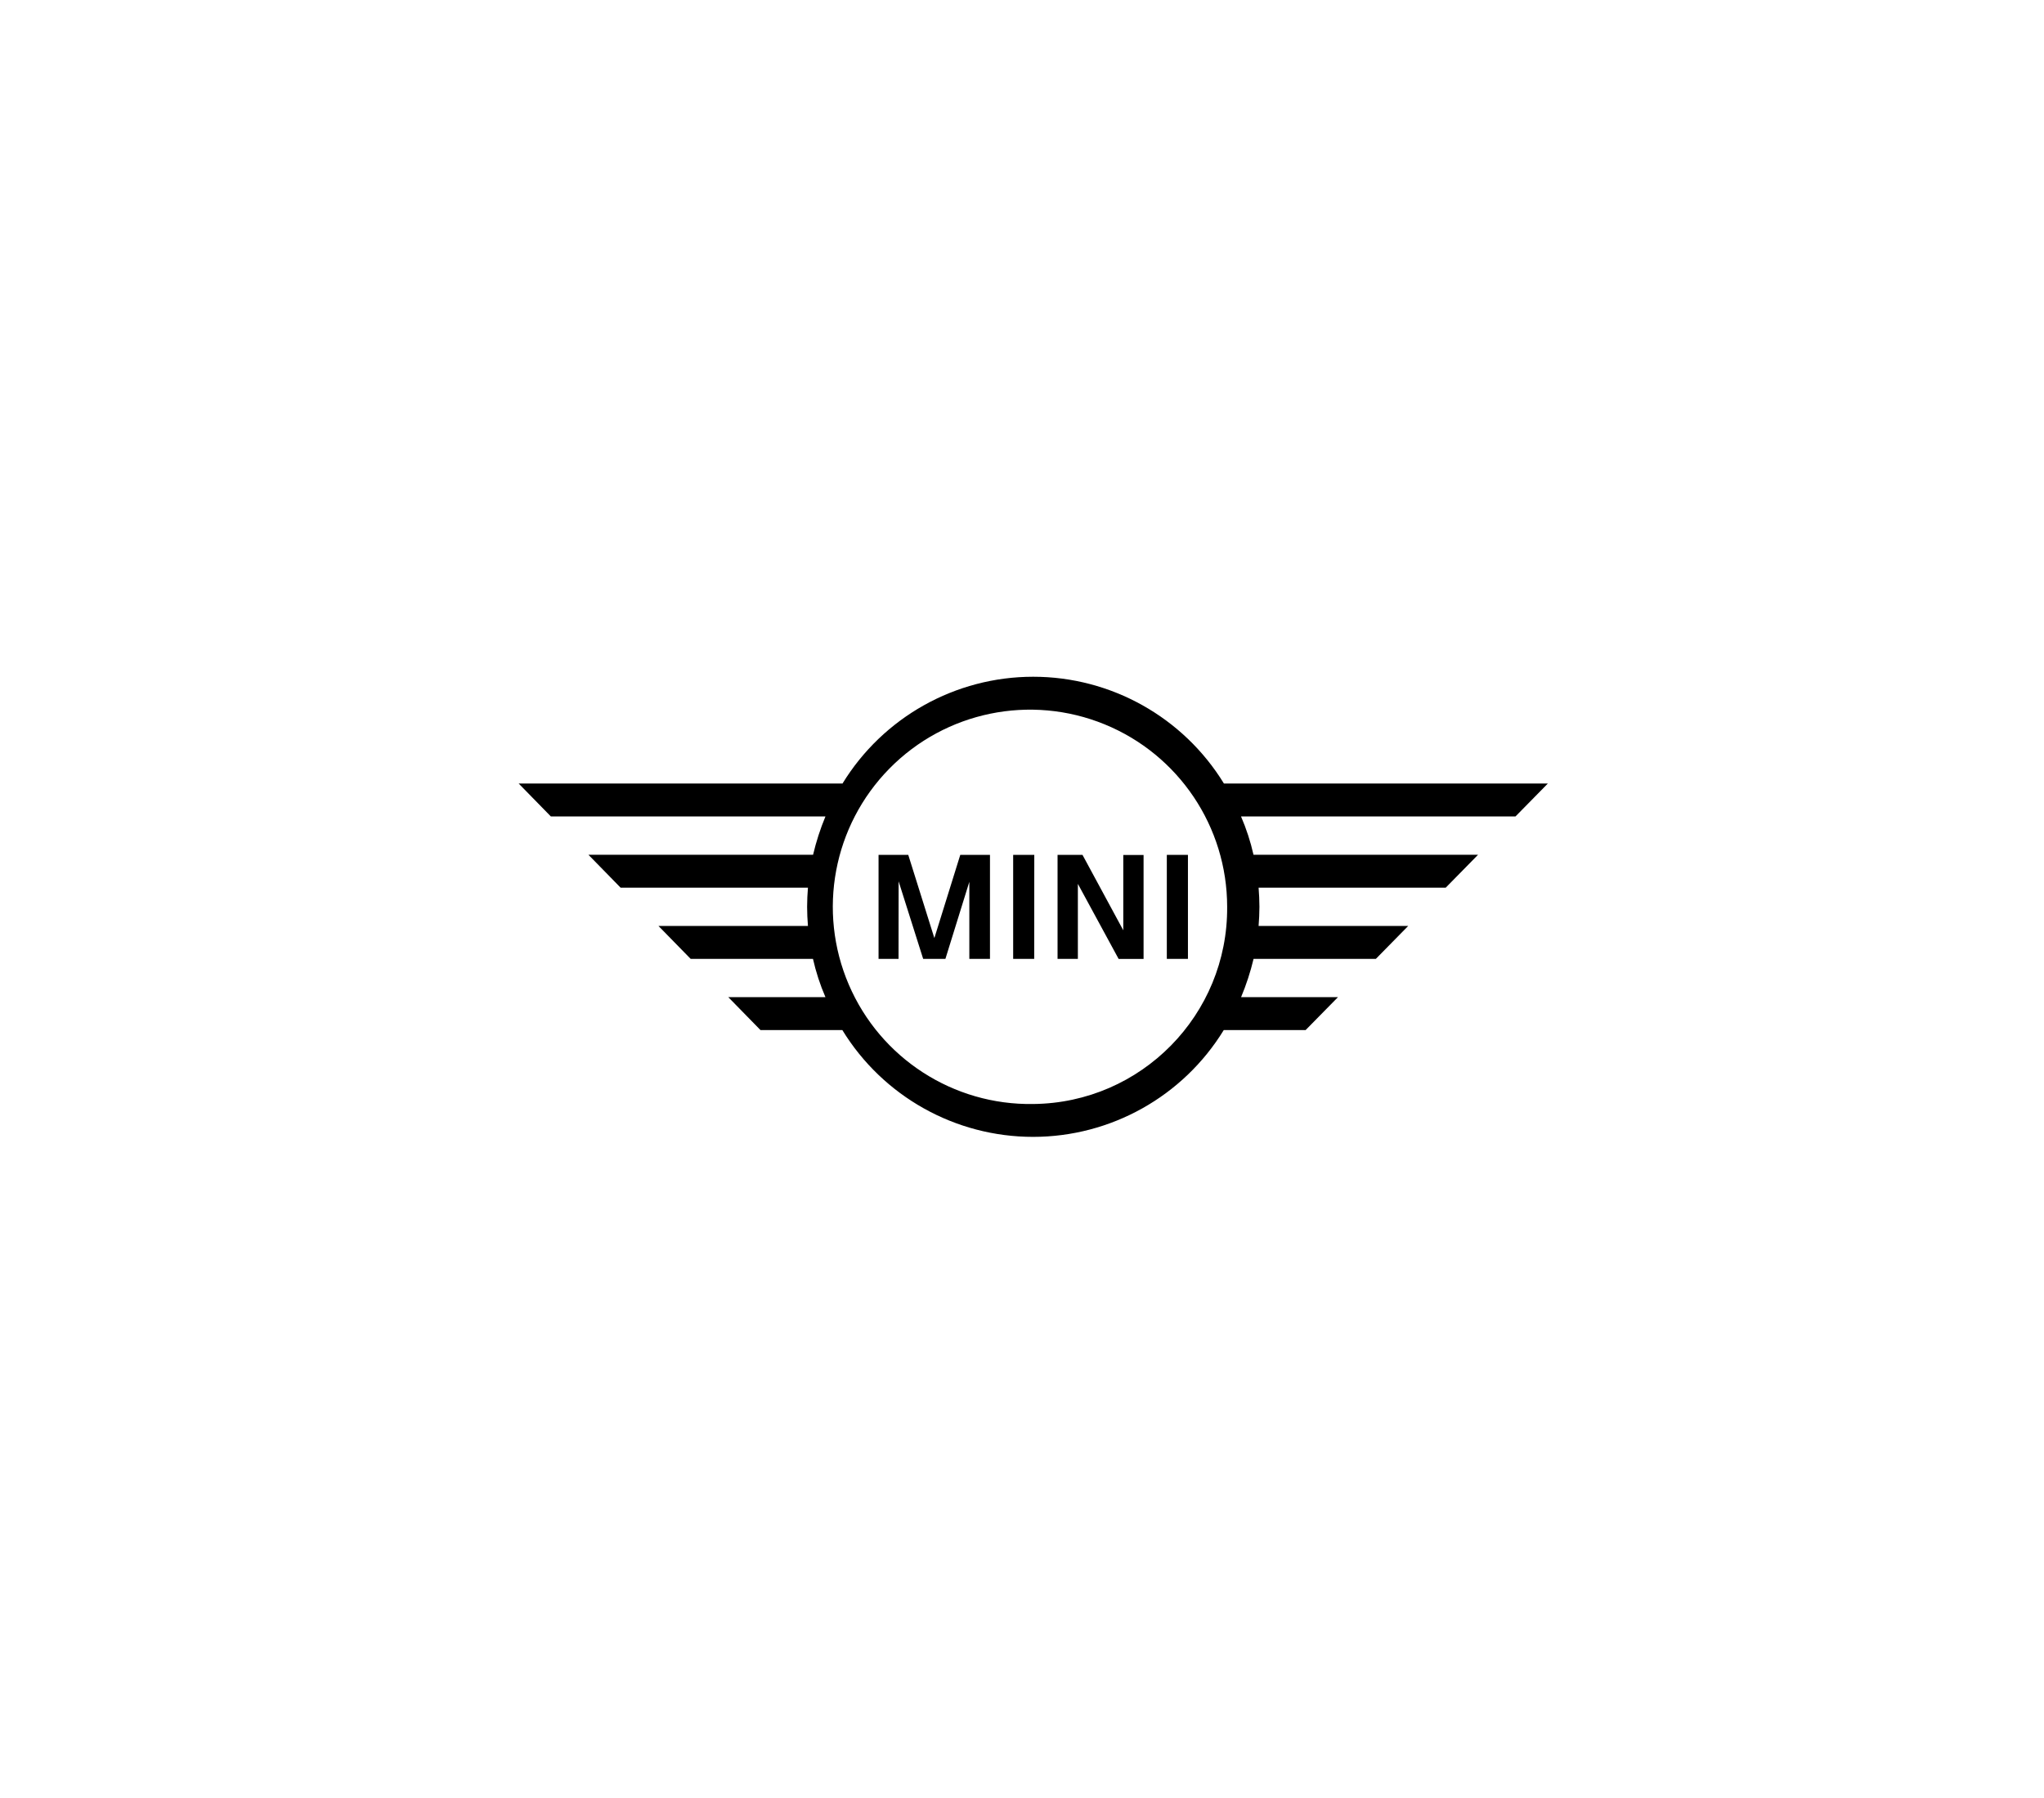
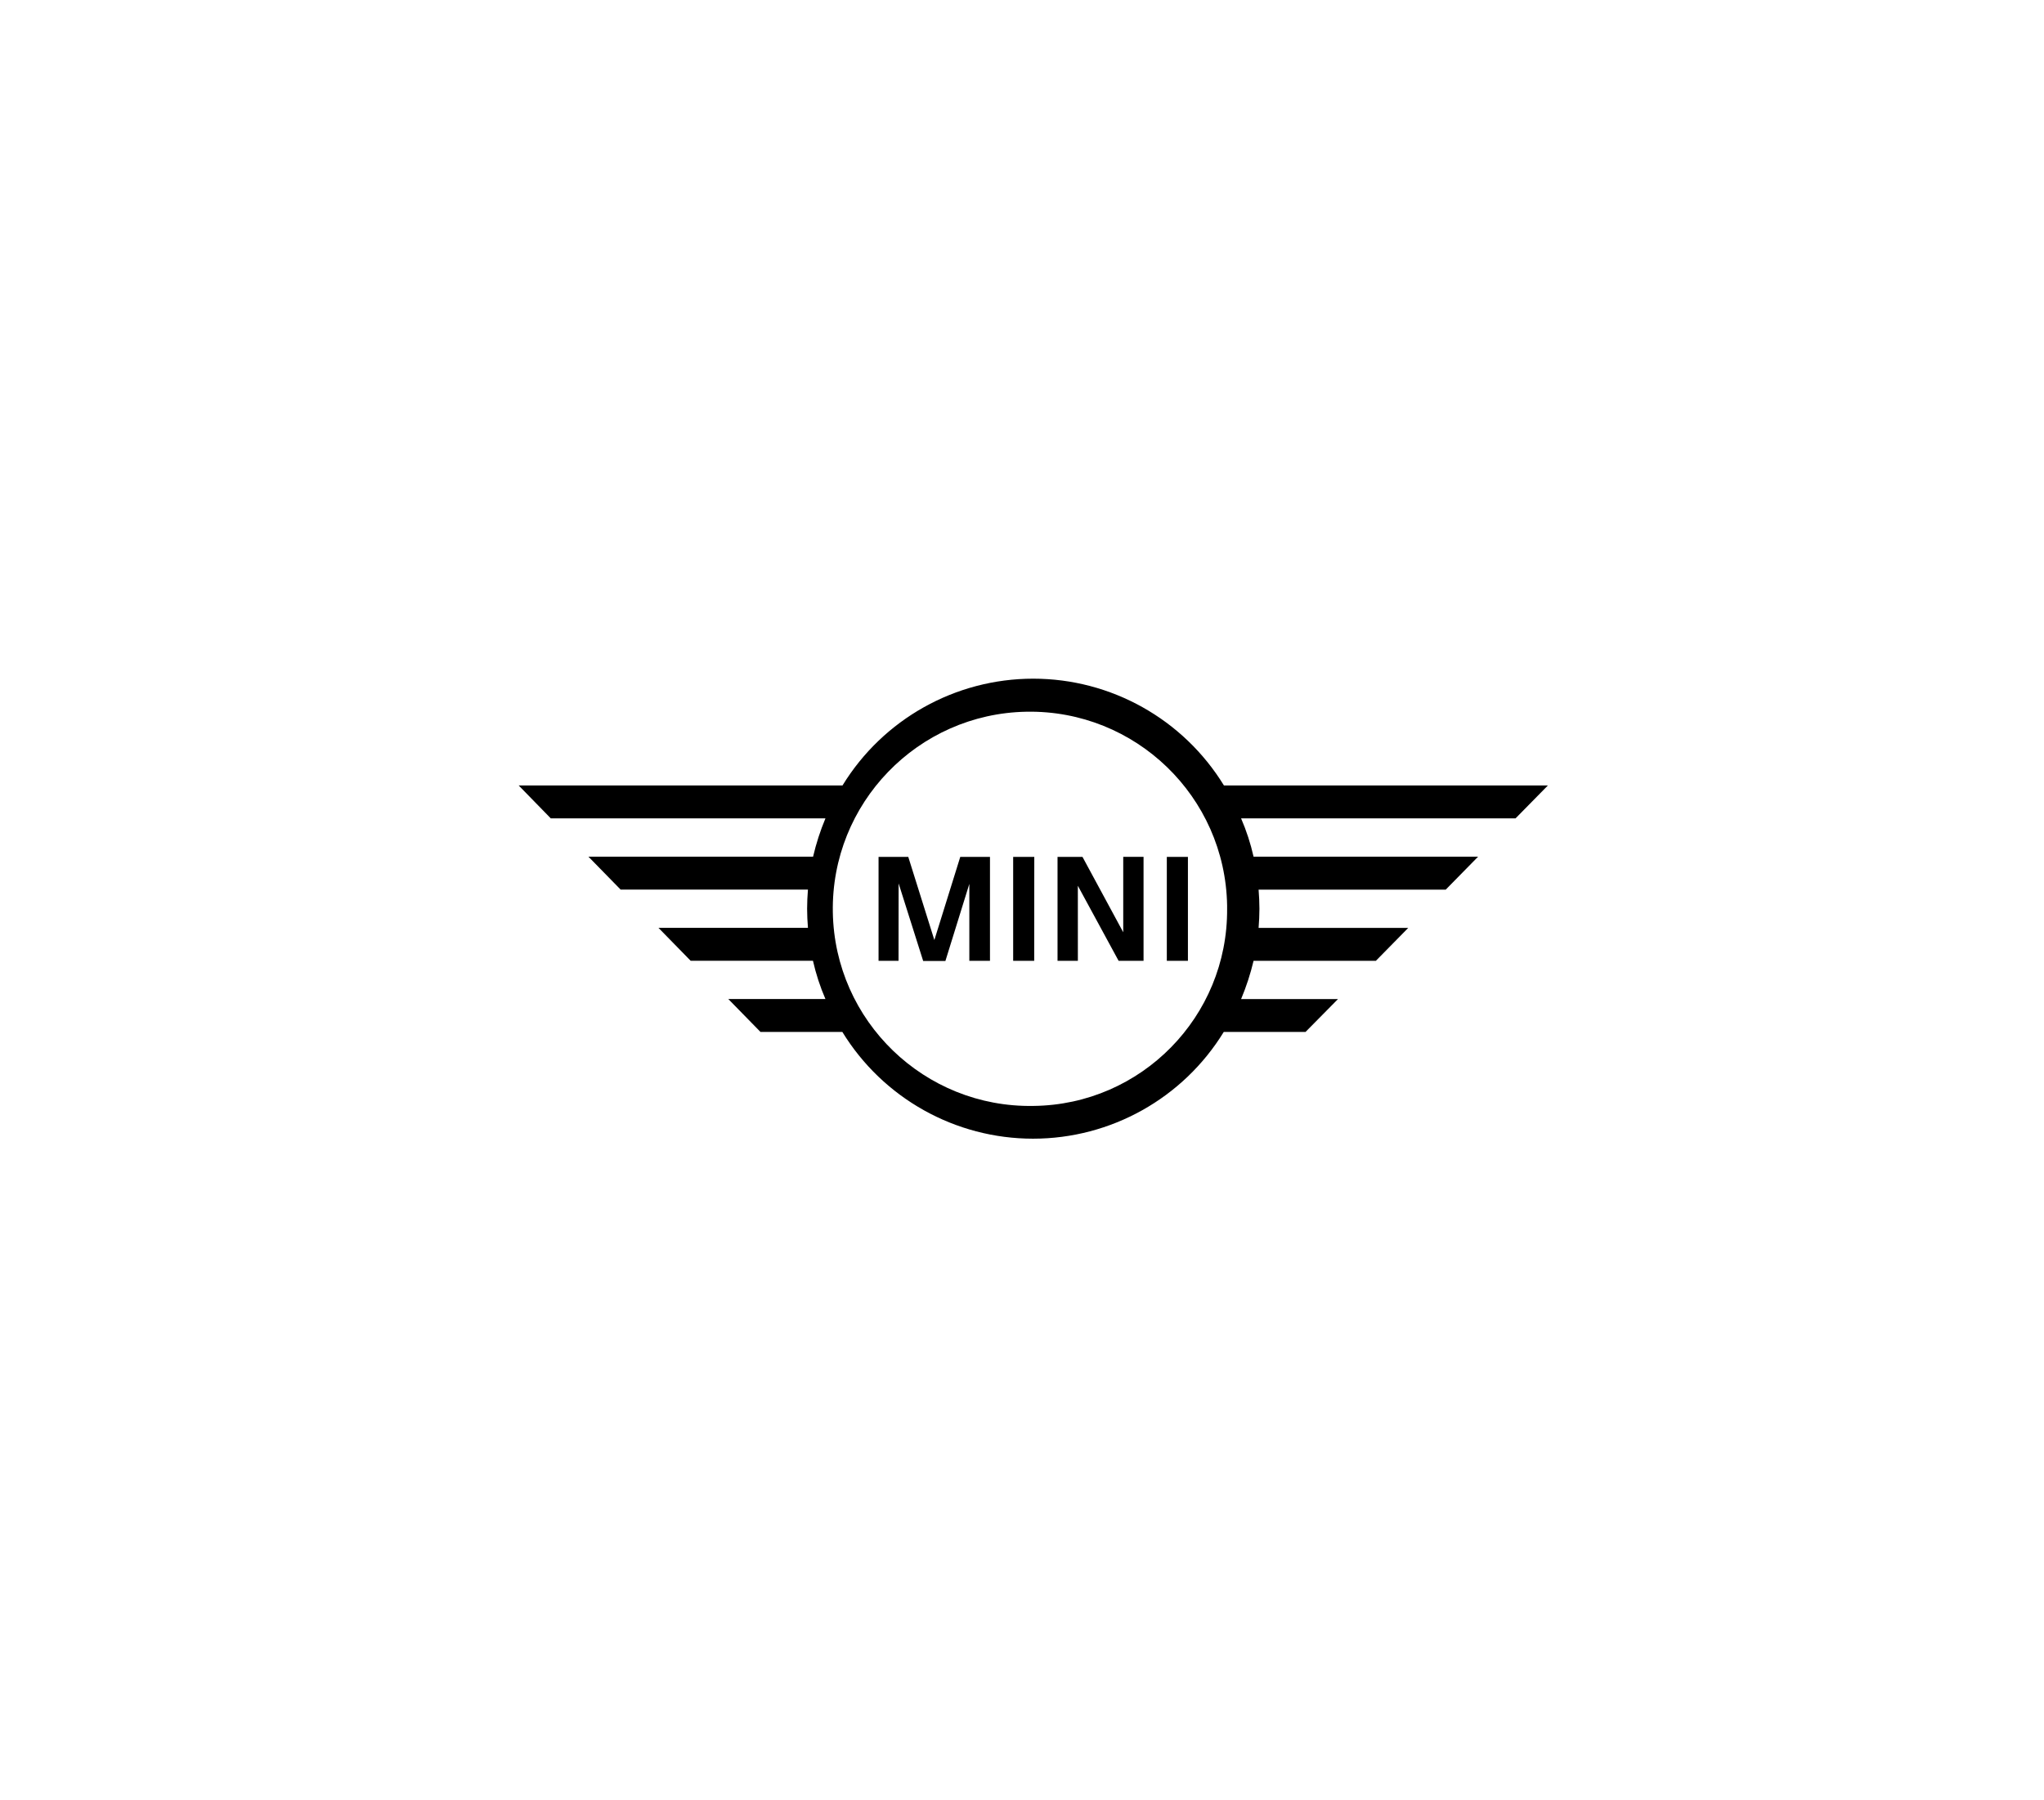
- <svg xmlns="http://www.w3.org/2000/svg" viewBox="0 0 98.306 86.459">
+ <svg xmlns="http://www.w3.org/2000/svg" viewBox="0 0 98.306 86.56">
  <defs>
-     <clipPath id="a" transform="translate(0 0.255)">
-       <rect x="23.945" y="31.292" width="51.502" height="24.129" fill="none" />
+     <clipPath id="a" transform="translate(0.39)">
+       <rect x="23.555" y="31.649" width="51.502" height="24.129" fill="none" />
    </clipPath>
  </defs>
  <g clip-path="url(#a)">
-     <path d="M49.7,52.839a9.483,9.483,0,1,1,9.32-9.482,9.415,9.415,0,0,1-9.32,9.482M64.35,47.7H59.69a11.853,11.853,0,0,0,.6-1.841h5.882l1.556-1.583H60.532c.024-.307.04-.614.04-.921s-.016-.613-.04-.92h9l1.555-1.583h-10.8a10.4,10.4,0,0,0-.6-1.842h13.2l1.556-1.583H58.865a10.759,10.759,0,0,0-18.345,0H24.946l1.548,1.583H39.7a11.9,11.9,0,0,0-.595,1.842H28.3l1.548,1.583h9.01c-.024.307-.04.613-.04.92s.016.614.04.921H31.669l1.548,1.583H39.1a10.361,10.361,0,0,0,.6,1.841H35.027l1.548,1.583h3.937a10.758,10.758,0,0,0,18.345,0h3.937Zm-7.216-1.841H56.118v-5h1.016Zm-5.294,0h-.977v-5h1.2l1.961,3.626V40.862H55v5H53.8l-1.96-3.61Zm-2.1,0H48.728v-5h1.016Zm-6.525,0h-.961v-5h1.429l1.255,4,1.246-4h1.429v5h-.993V42.154l-1.151,3.707H44.4L43.219,42.13Z" transform="translate(0 0.255)" />
-     <rect x="1.087" width="97.219" height="86.203" fill="none" />
+     <path d="M49.31,53.2a9.483,9.483,0,1,1,9.318-9.645c0,.054,0,.108,0,.163A9.417,9.417,0,0,1,49.31,53.2m14.649-5.139H59.3a11.816,11.816,0,0,0,.6-1.841h5.882l1.556-1.583H60.142c.024-.307.04-.614.04-.921s-.016-.613-.04-.92h9L70.7,41.209H59.9a10.4,10.4,0,0,0-.6-1.842H72.5l1.556-1.583H58.475a10.758,10.758,0,0,0-18.345,0H24.556L26.1,39.367H39.31a11.637,11.637,0,0,0-.595,1.842H27.91l1.548,1.583h9.01c-.024.307-.04.613-.04.92s.016.613.04.921H31.279l1.547,1.583h5.883a10.45,10.45,0,0,0,.6,1.841H34.637l1.548,1.583h3.937a10.759,10.759,0,0,0,18.345,0H62.4Zm-7.216-1.841H55.728v-5h1.015Zm-5.293,0h-.978v-5h1.2l1.96,3.626V41.219h.977v5h-1.2l-1.96-3.61Zm-2.1,0H48.338v-5h1.016Zm-6.525,0h-.961v-5h1.429l1.255,4,1.246-4h1.429v5H46.23v-3.7l-1.151,3.707H44.01l-1.181-3.731Z" transform="translate(0.39)" />
+     <rect x="1.087" y="0.102" width="97.219" height="86.203" fill="none" />
  </g>
  <g opacity="0.5">
-     <rect y="0.255" width="97.219" height="86.203" fill="none" />
+     <rect y="0.357" width="97.219" height="86.203" fill="none" />
  </g>
+   <rect x="0.39" width="97.219" height="86.203" fill="none" />
</svg>
